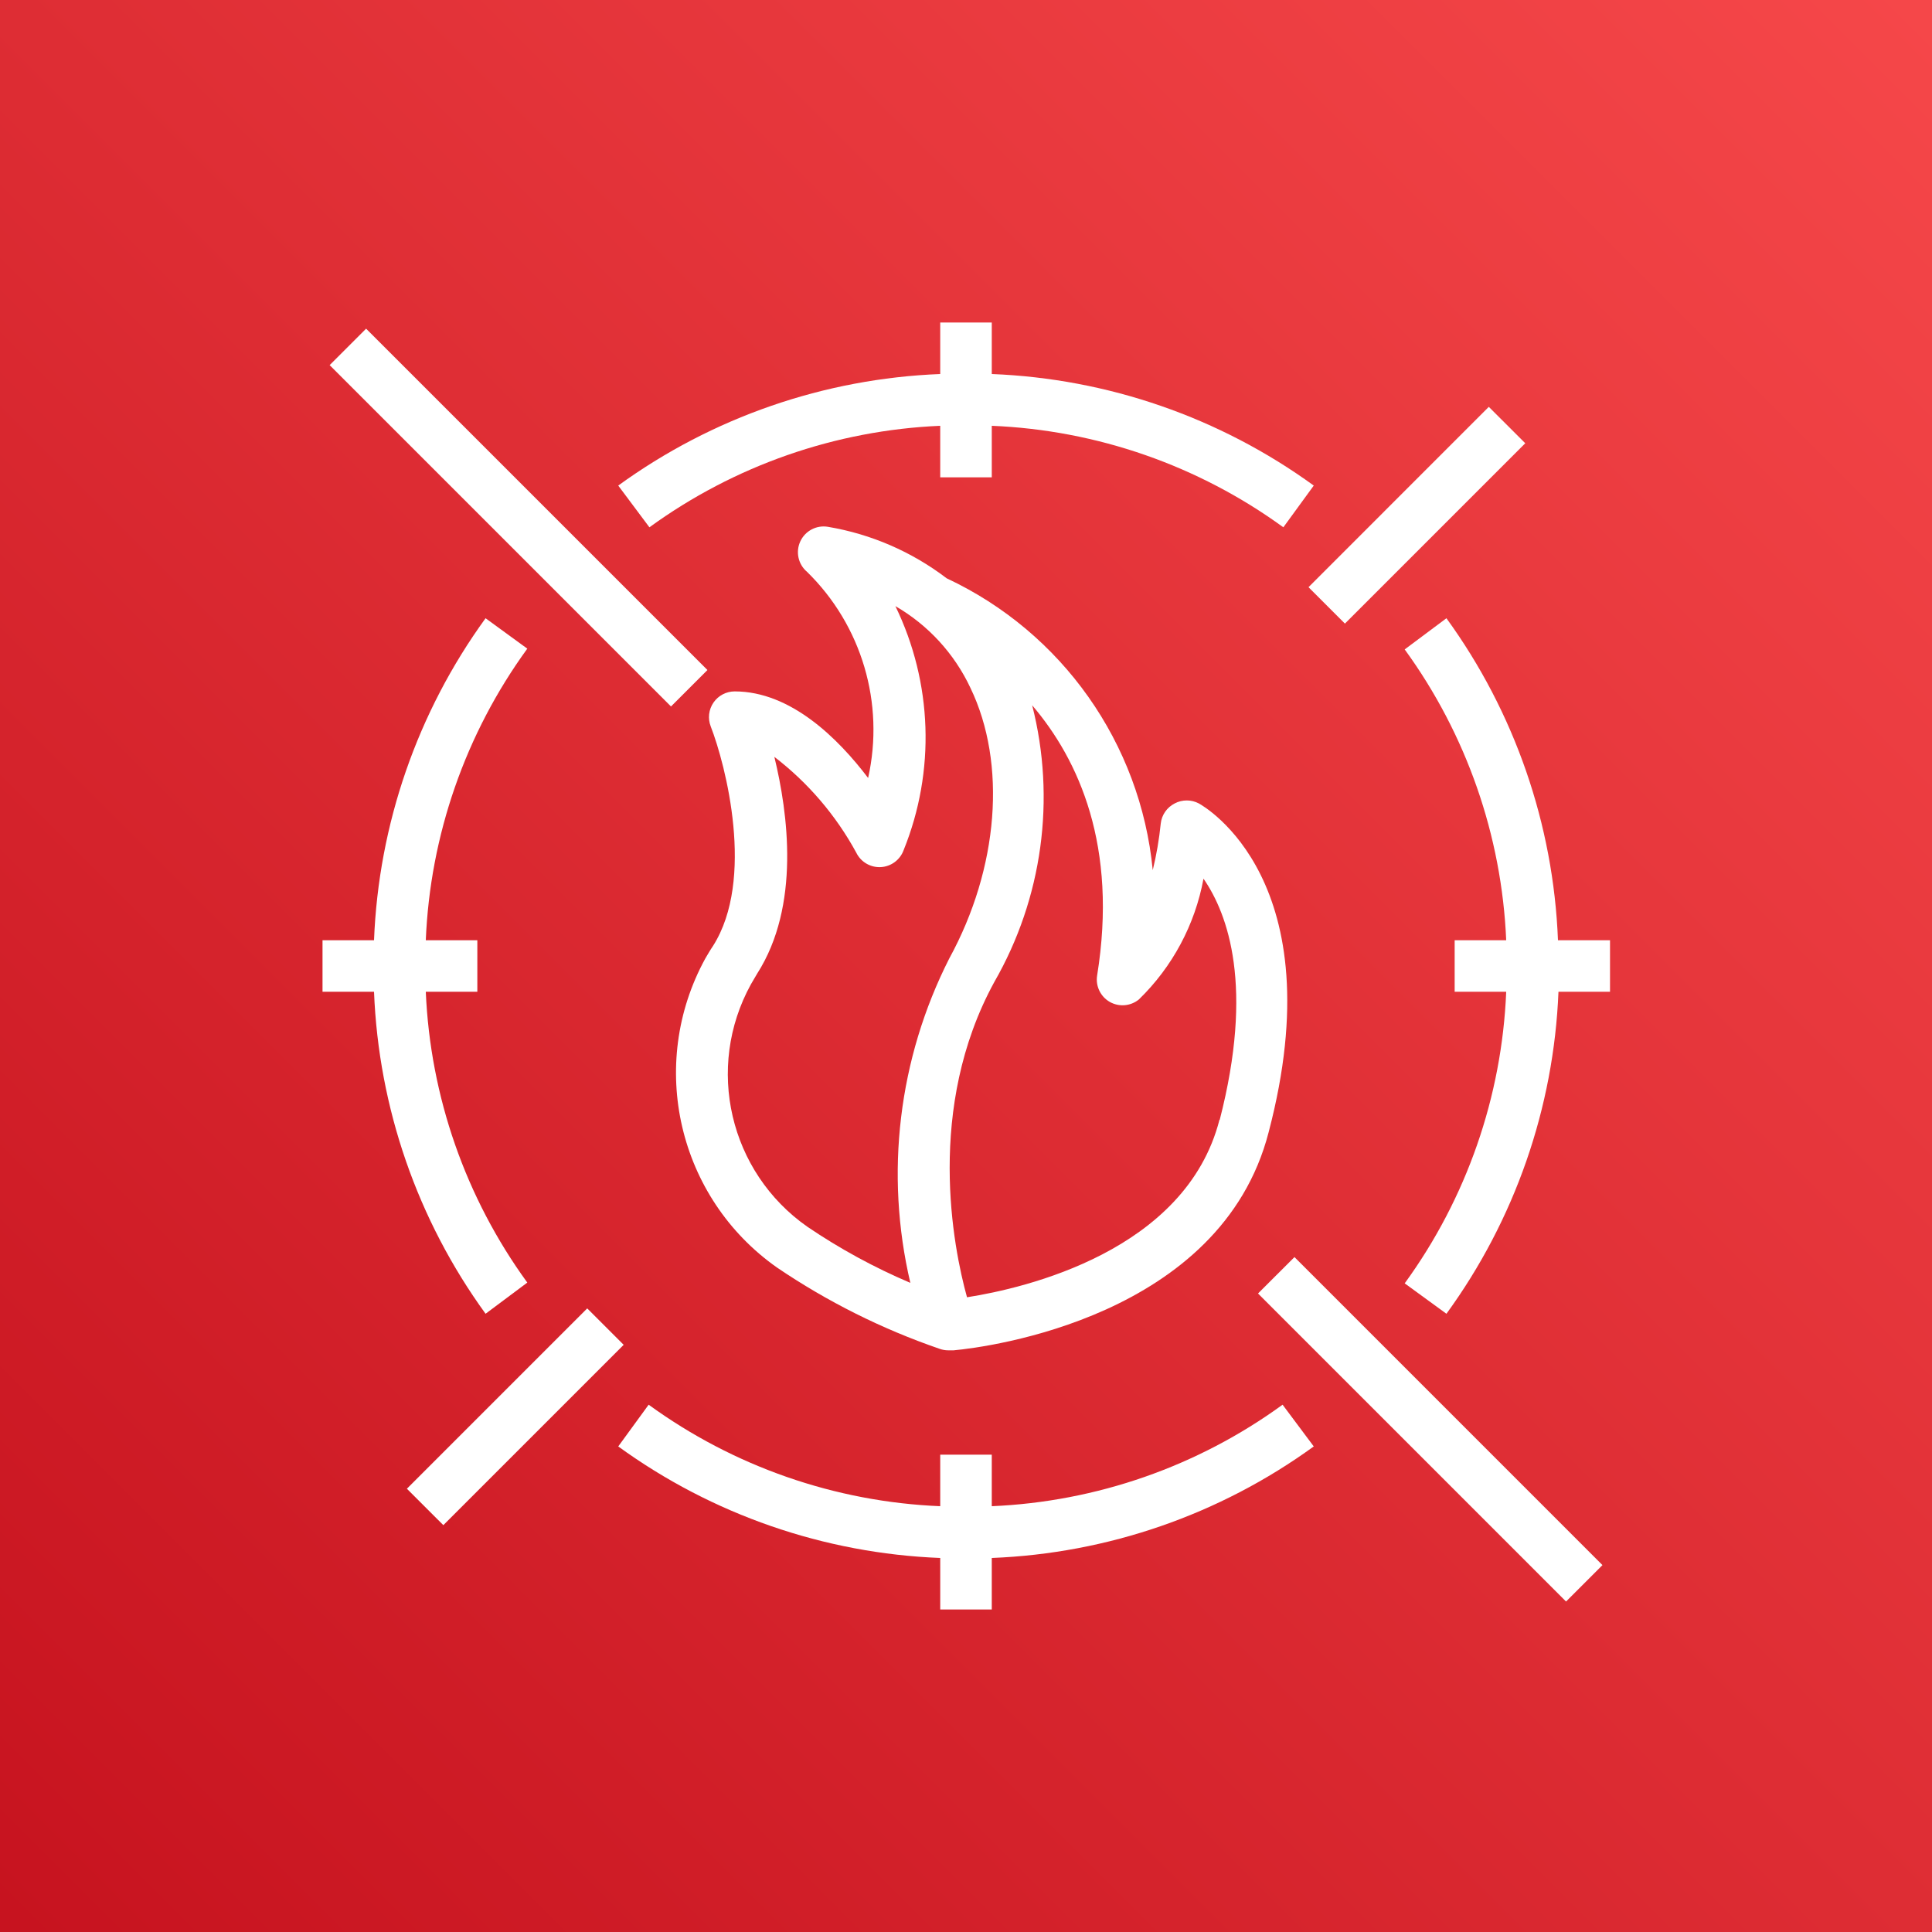
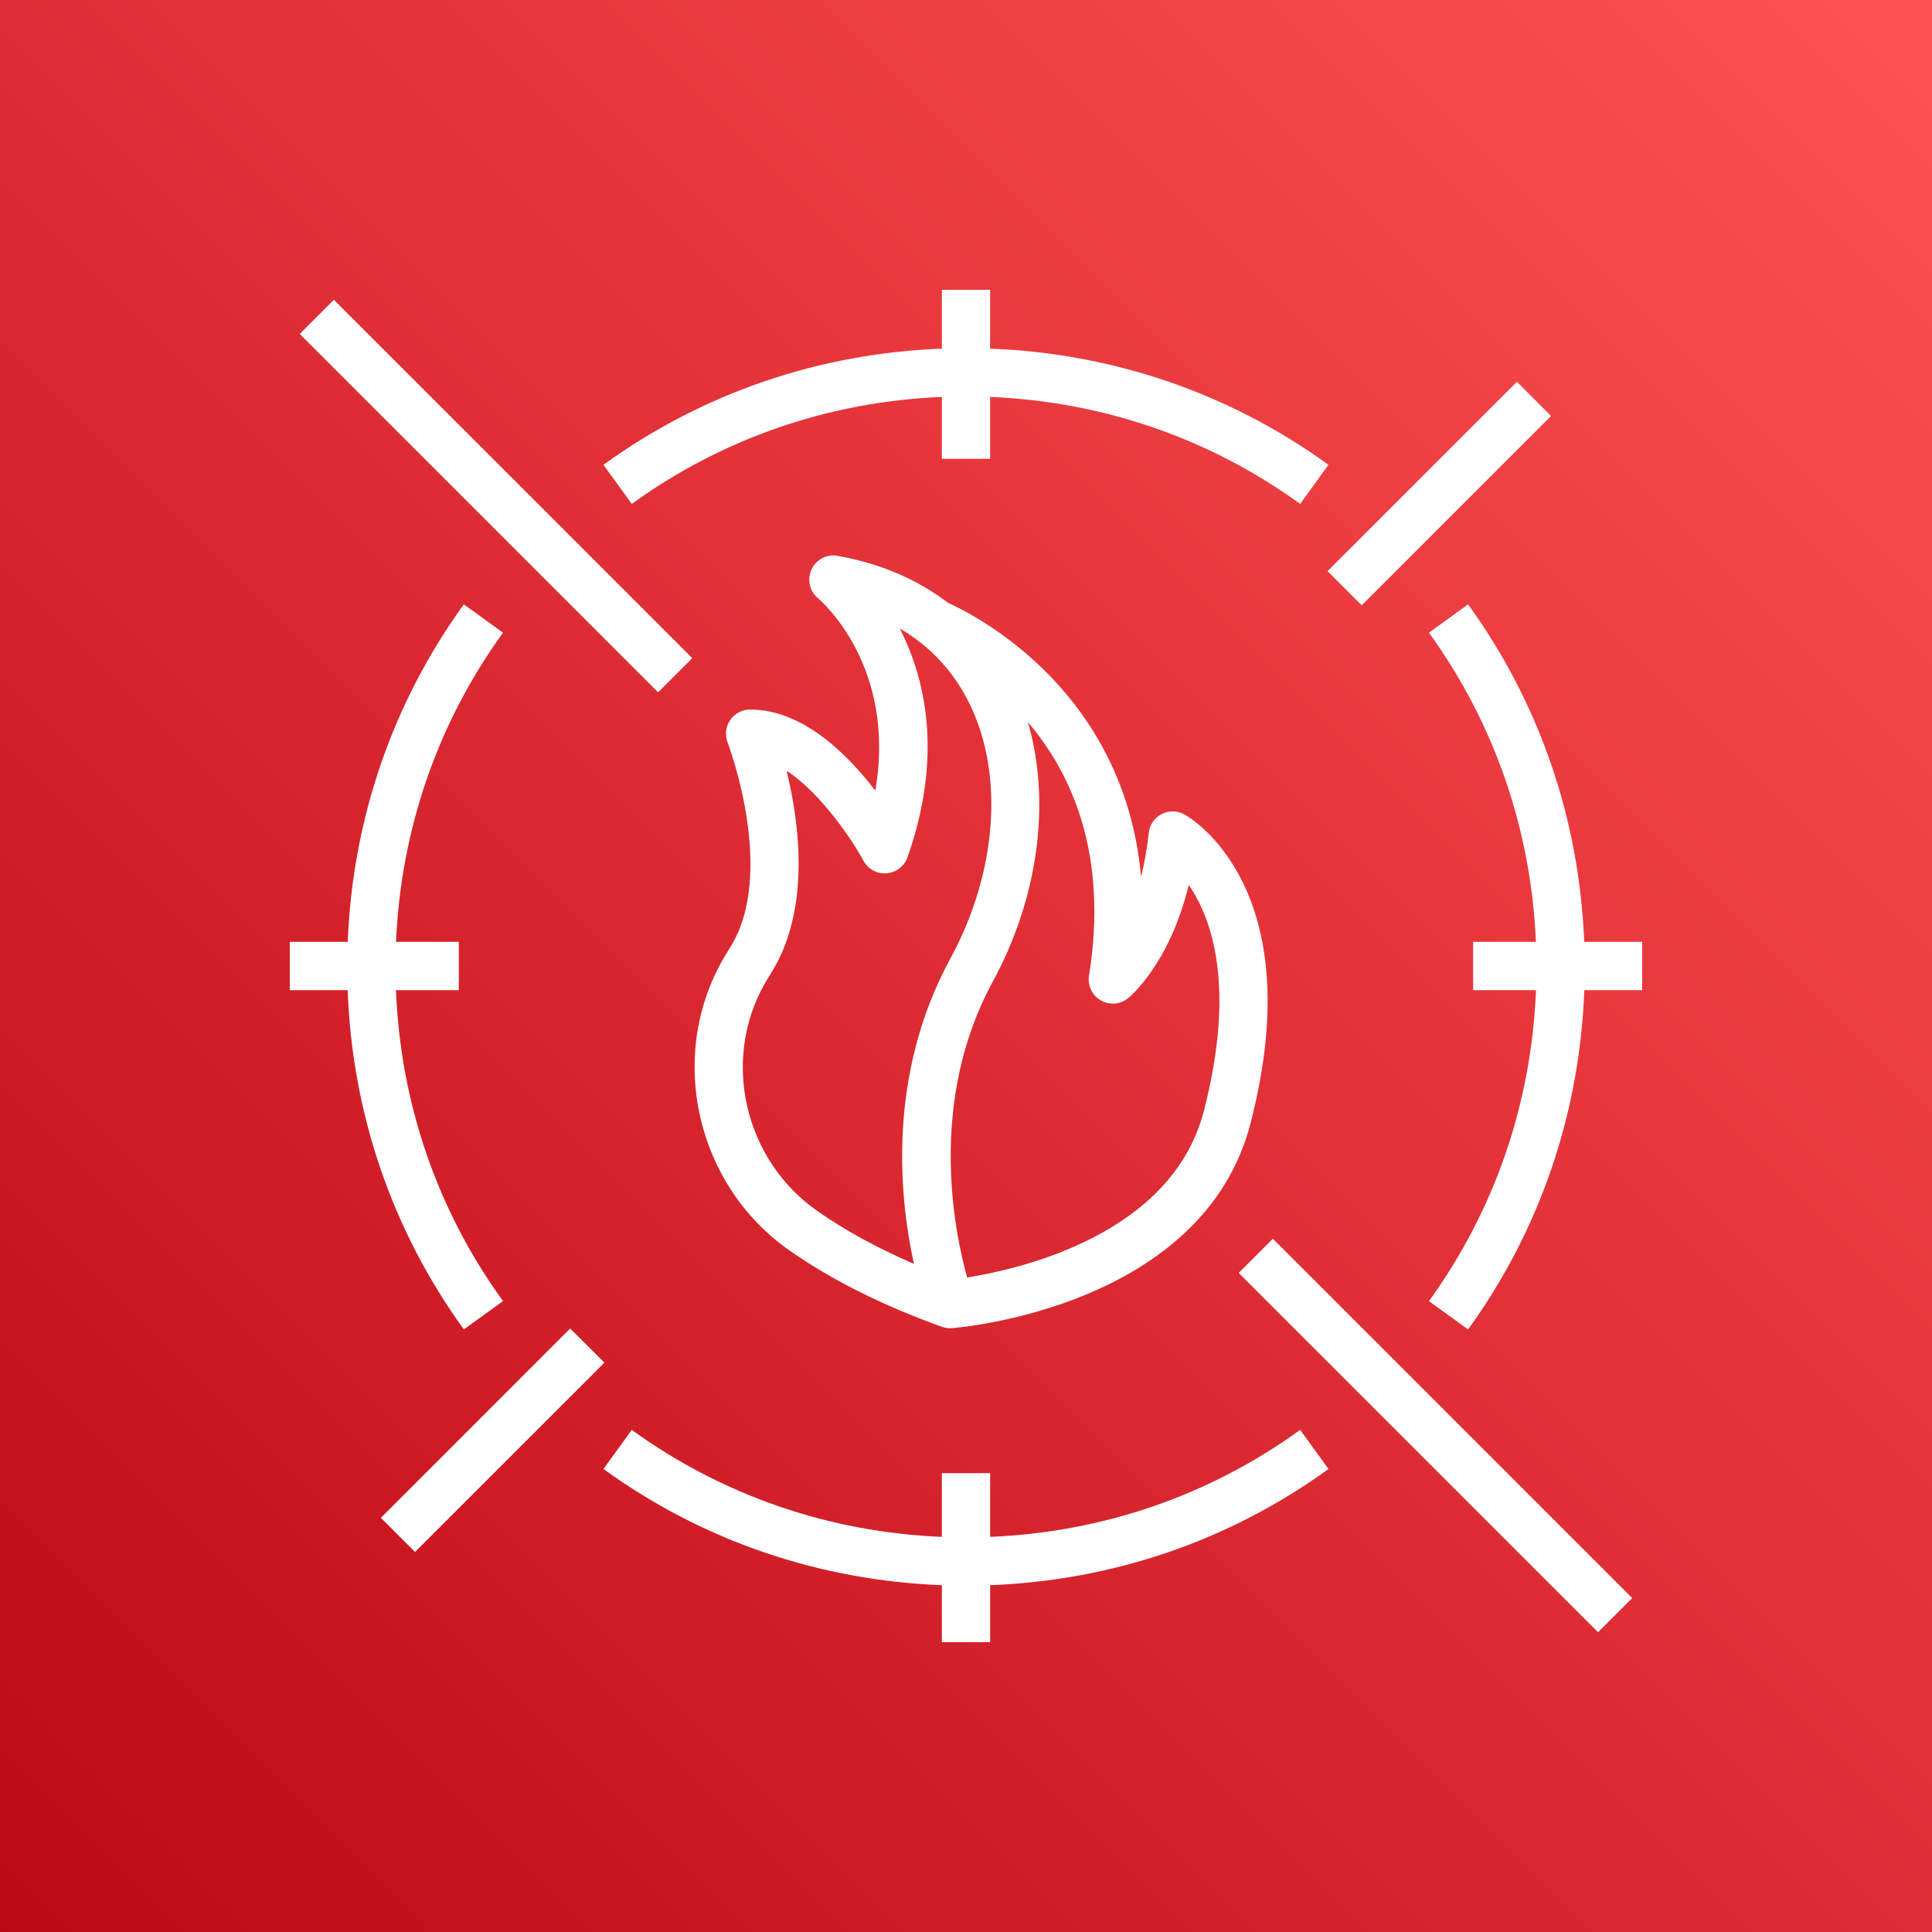
- <svg xmlns="http://www.w3.org/2000/svg" height="200" viewBox="0 0 200 200" width="200">
-   <linearGradient id="a" gradientTransform="matrix(-2.666667 0 0 -2.666667 -14594.667 130.6667)" gradientUnits="userSpaceOnUse" x1="-5457.47" x2="-5563.54" y1="-41.53" y2="64.54">
-     <stop offset="0" stop-color="#bd0816" />
-     <stop offset="1" stop-color="#ff5252" />
-   </linearGradient>
-   <path d="m0 0h200v200h-200z" fill="url(#a)" />
-   <g fill="#fff">
-     <path d="m130.23 133.902 3.773-3.77 31.883 31.887-3.77 3.77zm0 0" />
-     <path d="m34.125 37.797 3.773-3.773 35.336 35.336-3.773 3.773zm0 0" />
-     <path d="m42.121 154.113 18.668-18.668 3.773 3.77-18.668 18.668zm0 0" />
-     <path d="m135.457 60.785 18.664-18.668 3.773 3.77-18.668 18.668zm0 0" />
-     <path d="m166.668 97.332v5.336h-5.336c-.484 12.012-4.52 23.613-11.598 33.332l-4.32-3.148c6.402-8.805 10.059-19.309 10.508-30.184h-5.336v-5.336h5.336c-.465-10.848-4.121-21.32-10.508-30.105l4.32-3.227c7.059 9.727 11.074 21.324 11.547 33.332zm0 0" />
-     <path d="m136 50.266-3.148 4.32c-8.805-6.402-19.309-10.059-30.184-10.508v5.336h-5.336v-5.336c-10.848.465-21.32 4.121-30.105 10.508l-3.227-4.32c9.727-7.059 21.324-11.074 33.332-11.547v-5.332h5.336v5.332c12.008.473 23.605 4.488 33.332 11.547zm0 0" />
-     <path d="m136 149.734c-9.727 7.059-21.324 11.074-33.332 11.547v5.332h-5.336v-5.332c-12.008-.473-23.605-4.488-33.332-11.547l3.148-4.32c8.805 6.402 19.309 10.059 30.184 10.508v-5.336h5.336v5.336c10.848-.465 21.32-4.121 30.105-10.508zm0 0" />
-     <path d="m44.078 102.668c.465 10.848 4.121 21.32 10.508 30.105l-4.32 3.227c-7.059-9.727-11.074-21.324-11.547-33.332h-5.332v-5.336h5.332c.473-12.008 4.488-23.605 11.547-33.332l4.32 3.148c-6.402 8.805-10.059 19.309-10.508 30.184h5.336v5.336zm0 0" />
-     <path d="m124.105 83.172c-.781-.414-1.723-.414-2.504 0-.801.41-1.344 1.191-1.441 2.082-.164 1.625-.441 3.238-.828 4.824-1.27-13.133-9.383-24.617-21.332-30.211-3.605-2.75-7.824-4.582-12.293-5.332-1.184-.199-2.355.418-2.859 1.508-.504 1.09-.219 2.383.699 3.156 5.66 5.535 8.051 13.609 6.32 21.336-3.094-4.082-8-8.961-13.812-8.961-.875 0-1.691.43-2.188 1.145-.504.727-.613 1.656-.293 2.48 1.547 3.973 4.613 15.84.238 22.723-.293.426-.531.852-.801 1.305-6.027 11.004-2.824 24.785 7.441 32 5.207 3.527 10.855 6.352 16.801 8.398.289.105.598.16.906.16h.559c3.547-.32 27.68-3.438 32.613-22.586 6.828-26-6.641-33.707-7.227-34.027zm-29.867 49.629c-3.734-1.586-7.309-3.535-10.664-5.812-8.07-5.648-10.59-16.465-5.84-25.094l.641-1.094c4.504-7.039 3.199-16.641 1.785-22.453 3.488 2.676 6.379 6.055 8.48 9.918.469.965 1.469 1.555 2.543 1.496 1.07-.059 2-.754 2.363-1.762 3.301-8.16 2.992-17.336-.855-25.254 3.391 1.961 6.098 4.91 7.762 8.453 3.785 7.84 2.934 18.668-2.188 28.027-5.258 10.367-6.684 22.258-4.027 33.574zm32-16.879c-3.492 13.598-20.16 17.438-26.133 18.371-1.438-5.172-4.293-19.625 2.828-32.641 4.98-8.672 6.387-18.945 3.918-28.641 4.828 5.656 8.883 14.59 6.723 27.977-.172 1.09.348 2.176 1.305 2.727.961.547 2.156.449 3.016-.25 3.473-3.371 5.812-7.742 6.691-12.504 2.562 3.707 5.227 11.199 1.68 24.961zm0 0" />
+ <svg xmlns="http://www.w3.org/2000/svg" width="80px" height="80px" viewBox="0 0 80 80" version="1.1">
+   <defs>
+     <linearGradient x1="0%" y1="100%" x2="100%" y2="0%" id="linearGradient-1">
+       <stop stop-color="#BD0816" offset="0%" />
+       <stop stop-color="#FF5252" offset="100%" />
+     </linearGradient>
+   </defs>
+   <g id="Icon-Architecture/64/Arch_AWS-WAF_64" stroke="none" stroke-width="1" fill="none" fill-rule="evenodd">
+     <g id="Rectangle" fill="url(#linearGradient-1)">
+       <rect x="0" y="0" width="80" height="80" />
+     </g>
+     <g id="Icon-Service/64/AWS-WAF_64" transform="translate(8, 8)" fill="#FFFFFF">
+       <path d="M6.396,33 L3.999,33 L3.999,31 L6.399,31 C6.598,25.941 8.239,21.128 11.207,17.025 L12.829,18.198 C10.107,21.957 8.598,26.366 8.399,31 L10.999,31 L10.999,33 L8.396,33 C8.582,37.662 10.092,42.097 12.829,45.876 L11.207,47.049 C8.223,42.926 6.582,38.085 6.396,33 L6.396,33 Z M47.01,52.828 C42.898,55.805 38.072,57.445 32.999,57.639 L32.999,60 L31,60 L31,57.639 C25.927,57.445 21.099,55.805 16.988,52.828 L18.16,51.208 C21.93,53.937 26.352,55.447 31,55.639 L31,53 L32.999,53 L32.999,55.639 C37.648,55.446 42.069,53.936 45.837,51.208 L47.01,52.828 Z M16.988,11.246 C21.099,8.269 25.927,6.629 31,6.436 L31,4 L32.999,4 L32.999,6.436 C38.072,6.629 42.898,8.27 47.01,11.246 L45.837,12.866 C42.069,10.138 37.648,8.628 32.999,8.436 L32.999,11 L31,11 L31,8.436 C26.352,8.627 21.93,10.138 18.16,12.866 L16.988,11.246 Z M59.999,31 L59.999,33 L57.602,33 C57.416,38.085 55.773,42.926 52.791,47.049 L51.169,45.876 C53.904,42.097 55.416,37.662 55.602,33 L52.999,33 L52.999,31 L55.599,31 C55.4,26.366 53.889,21.957 51.169,18.198 L52.791,17.025 C55.758,21.128 57.398,25.941 57.599,31 L59.999,31 Z M46.971,15.65 L54.812,7.81 L56.225,9.224 L48.386,17.064 L46.971,15.65 Z M17.026,48.424 L9.185,56.264 L7.771,54.85 L15.611,47.01 L17.026,48.424 Z M19.252,20.667 L4.412,5.827 L5.825,4.413 L20.666,19.253 L19.252,20.667 Z M44.706,43.293 L59.586,58.173 L58.172,59.587 L43.291,44.708 L44.706,43.293 Z M23.663,32.735 C23.738,32.602 23.82,32.468 23.904,32.334 C25.585,29.693 25.104,26.089 24.57,23.912 C26.011,24.859 27.309,26.816 27.753,27.638 C27.942,27.986 28.308,28.197 28.712,28.161 C29.107,28.13 29.445,27.87 29.578,27.497 C31.067,23.267 30.309,20.087 29.259,18.026 C30.532,18.767 31.518,19.833 32.172,21.192 C33.587,24.134 33.273,28.161 31.348,31.7 C28.718,36.536 29.245,41.606 29.843,44.334 C28.343,43.687 27.006,42.956 25.854,42.152 C22.826,40.042 21.863,35.907 23.663,32.735 L23.663,32.735 Z M37.093,32.398 C37.029,32.807 37.221,33.214 37.578,33.422 C37.935,33.629 38.386,33.596 38.709,33.336 C38.789,33.271 40.429,31.917 41.224,28.642 C42.181,30.034 43.181,32.843 41.849,38.003 C40.532,43.108 34.279,44.544 32.048,44.897 C31.509,42.964 30.416,37.599 33.105,32.655 C35.014,29.145 35.52,25.176 34.563,21.901 C36.373,24.027 37.901,27.373 37.093,32.398 L37.093,32.398 Z M21.922,31.75 C19.619,35.81 20.843,41.099 24.709,43.793 C26.459,45.013 28.579,46.072 31.009,46.941 C31.12,46.981 31.233,47 31.346,47 C31.367,47 31.386,46.989 31.405,46.988 L31.407,46.997 C31.831,46.964 41.825,46.096 43.785,38.503 C46.307,28.737 41.257,25.84 41.041,25.721 C40.748,25.561 40.392,25.557 40.096,25.712 C39.798,25.868 39.599,26.162 39.566,26.495 C39.495,27.17 39.383,27.771 39.249,28.302 C38.557,20.634 32.478,17.514 31.25,16.959 C29.989,15.994 28.457,15.331 26.681,15.016 C26.235,14.935 25.794,15.168 25.604,15.578 C25.412,15.987 25.52,16.477 25.866,16.768 C26.017,16.895 29.133,19.597 28.244,24.739 C27.082,23.216 25.235,21.38 23.061,21.38 C22.73,21.38 22.422,21.543 22.236,21.815 C22.049,22.087 22.009,22.434 22.128,22.741 C22.149,22.795 24.188,28.166 22.216,31.261 C22.113,31.425 22.014,31.589 21.922,31.75 L21.922,31.75 Z" id="AWS-WAF_Icon_64_Squid" />
+     </g>
  </g>
</svg>
